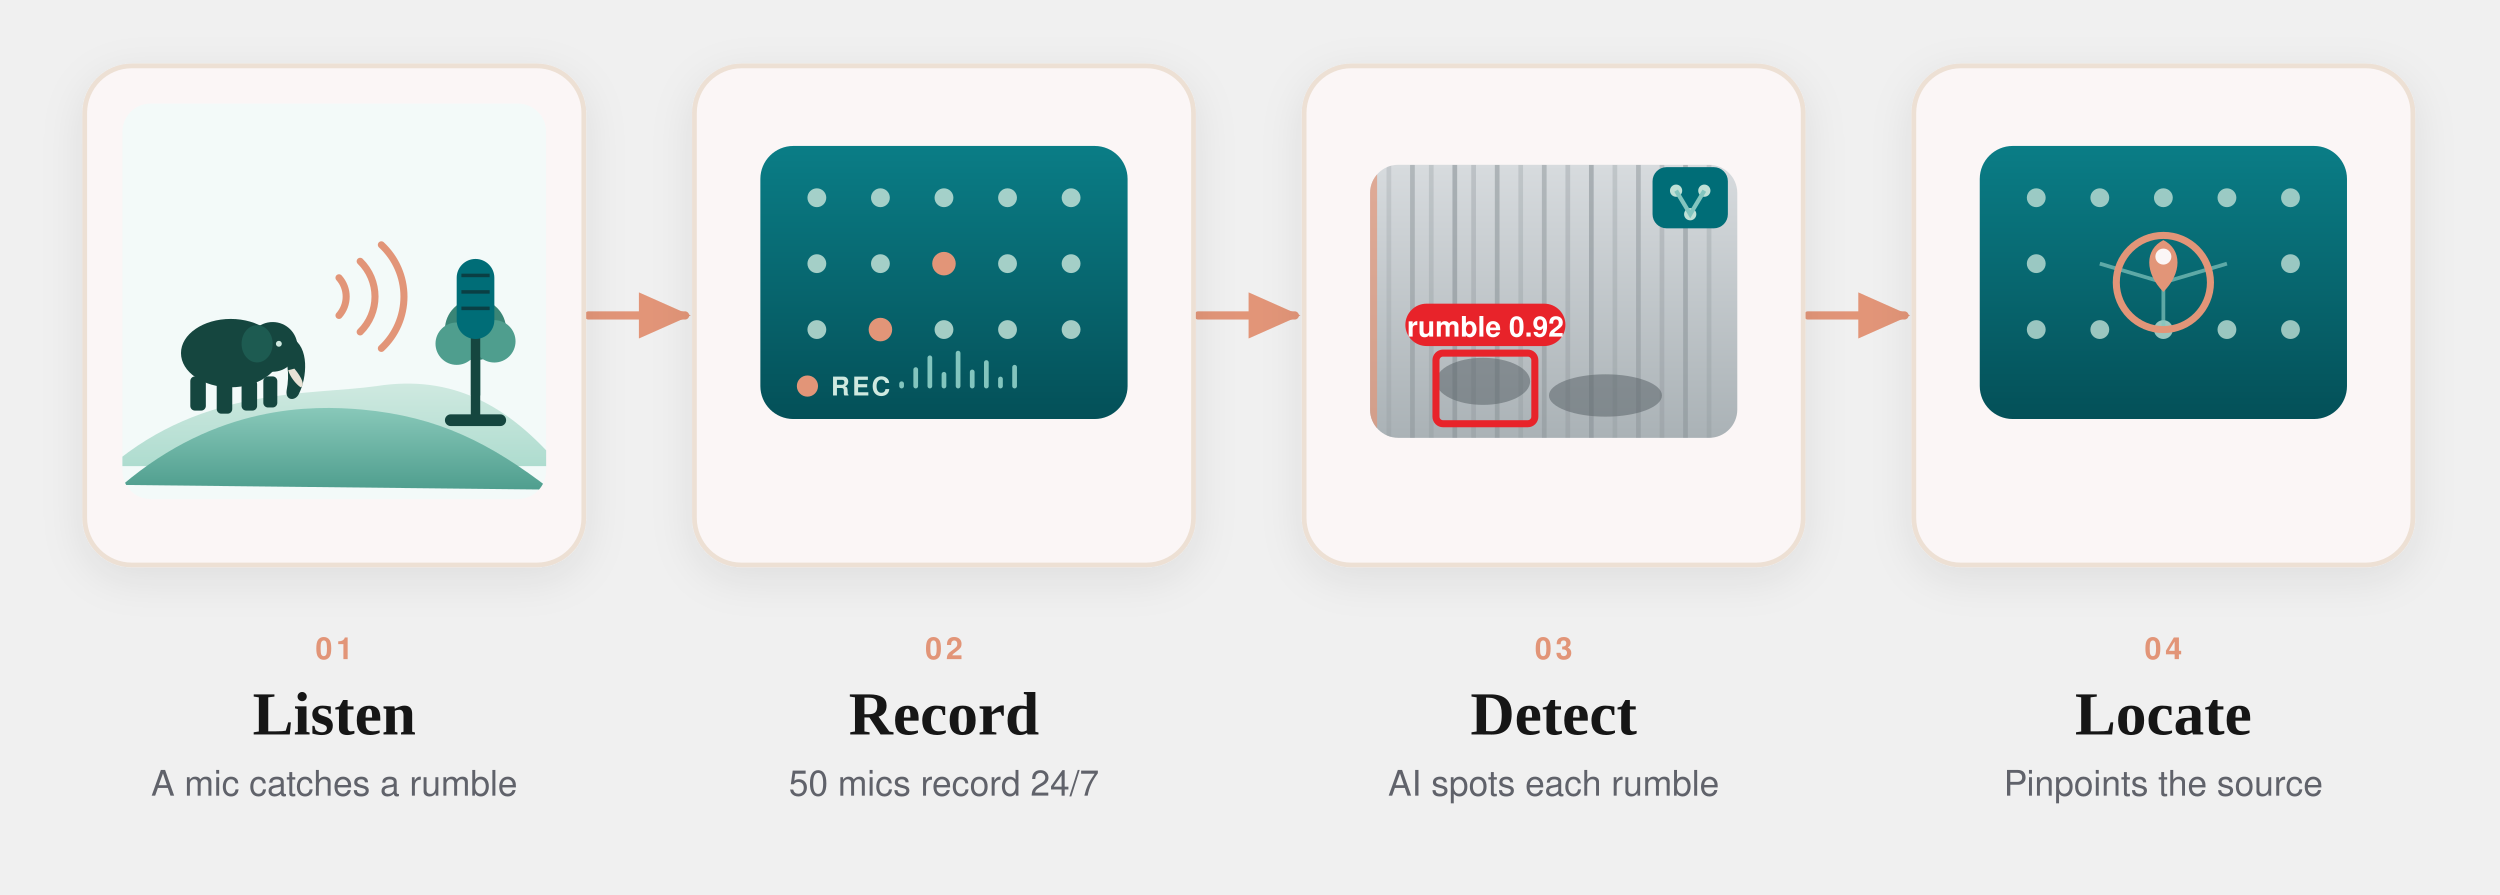
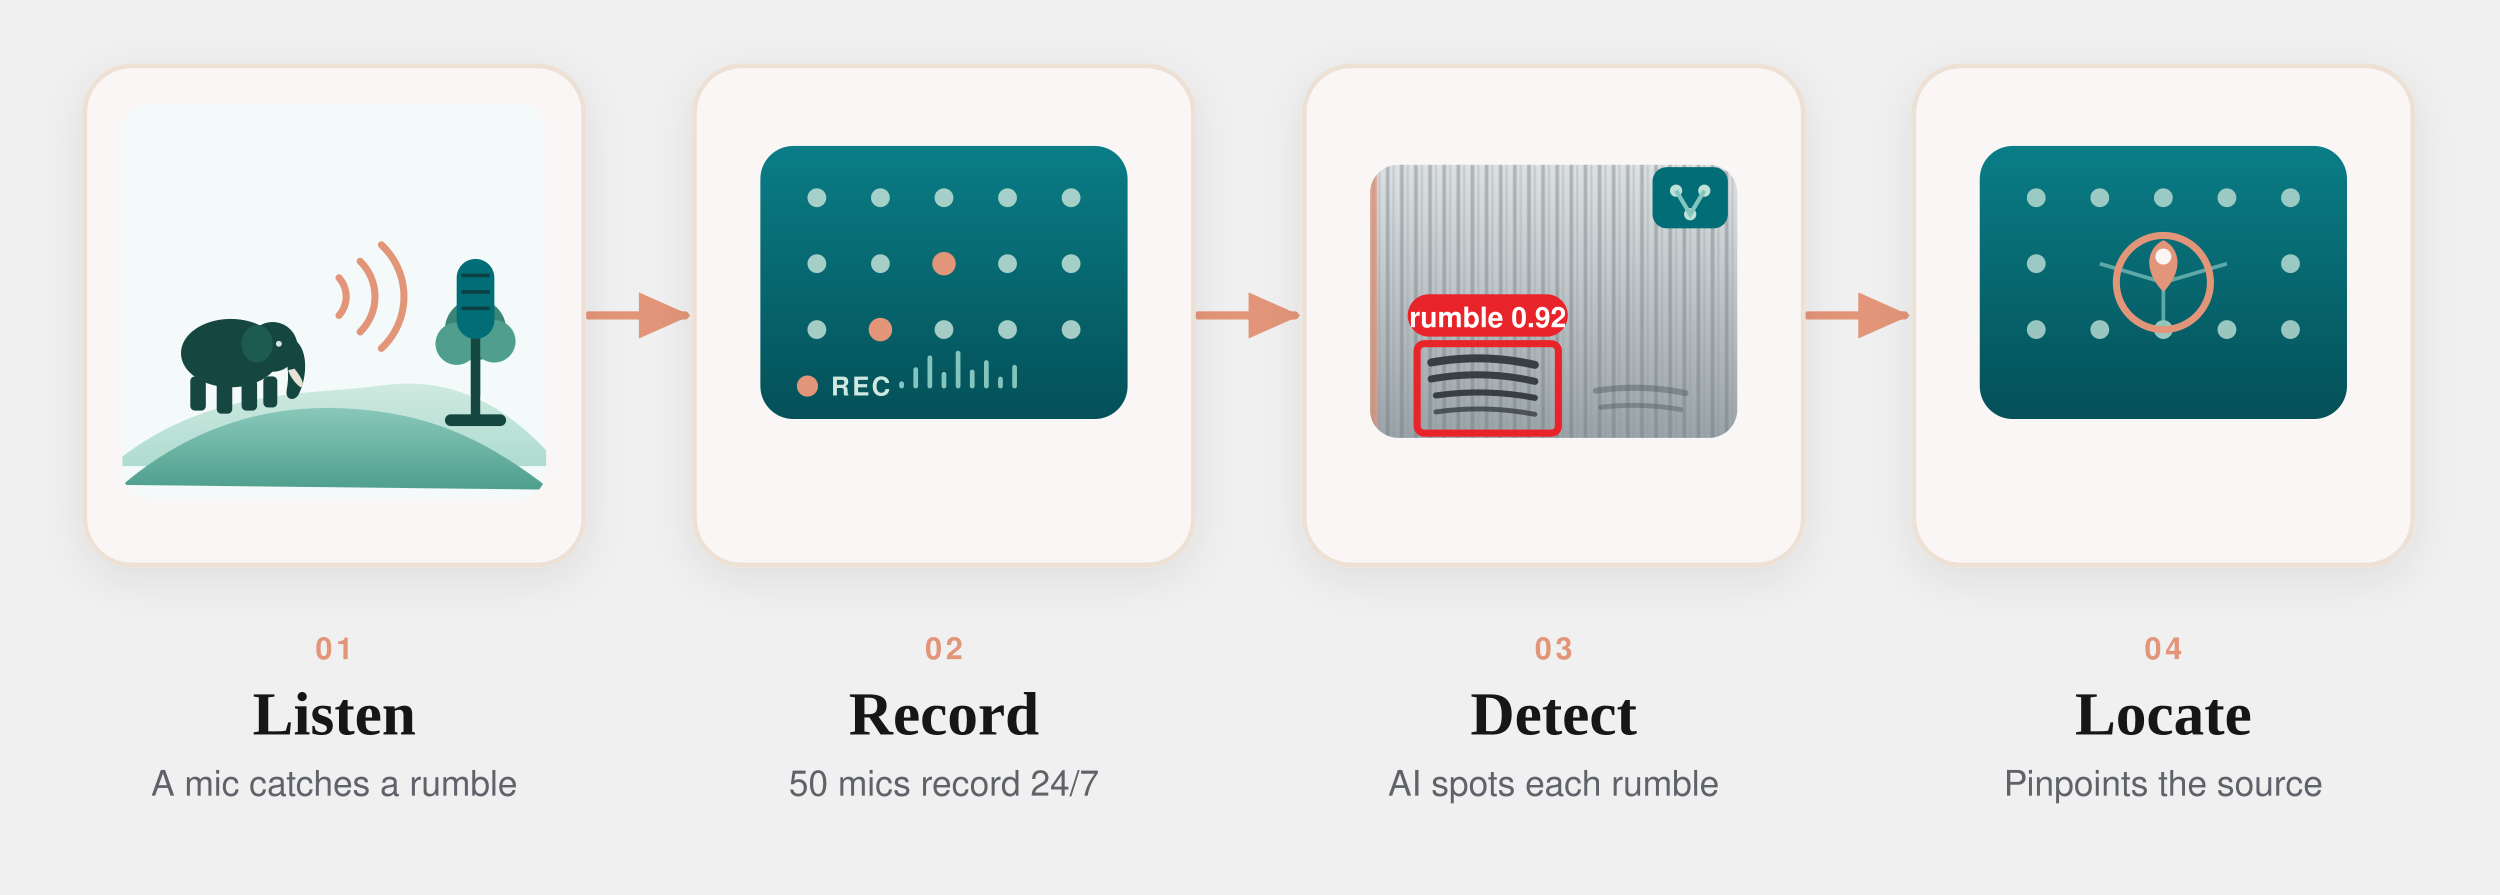
<svg xmlns="http://www.w3.org/2000/svg" viewBox="0 0 1062 380" font-family="Mulish, Helvetica, Arial, sans-serif">
  <defs>
    <linearGradient id="hill" x1="0" y1="0" x2="0" y2="1">
      <stop offset="0%" stop-color="#88c8b9" />
      <stop offset="100%" stop-color="#4f9e8e" />
    </linearGradient>
    <linearGradient id="hill2" x1="0" y1="0" x2="0" y2="1">
      <stop offset="0%" stop-color="#cfe9e0" />
      <stop offset="100%" stop-color="#aedccf" />
    </linearGradient>
    <linearGradient id="mapg" x1="0" y1="0" x2="0" y2="1">
      <stop offset="0%" stop-color="#0a7d86" />
      <stop offset="100%" stop-color="#045058" />
    </linearGradient>
    <linearGradient id="spectro" x1="0" y1="0" x2="0" y2="1">
-       <stop offset="0%" stop-color="#d7dbde" />
-       <stop offset="100%" stop-color="#aab2b6" />
-     </linearGradient>
+       <stop offset="0%" stop-color="#dde1e3" />
+       <stop offset="100%" stop-color="#9aa3a8" />
+     </linearGradient>
+     <pattern id="spec-noise" width="6" height="13" patternUnits="userSpaceOnUse">
+       <line x1="1.5" y1="0" x2="1.5" y2="13" stroke="#6f777c" stroke-width="1.6" opacity="0.4" />
+       <line x1="4" y1="0" x2="4" y2="13" stroke="#8b9398" stroke-width="1" opacity="0.26" />
+     </pattern>
    <marker id="arrow" viewBox="0 0 10 10" refX="8" refY="5" markerWidth="7" markerHeight="7" orient="auto-start-reverse">
      <path d="M0 1 L9 5 L0 9 Z" fill="#e29578" />
    </marker>
    <filter id="cardshadow" x="-20%" y="-20%" width="140%" height="150%">
      <feDropShadow dx="0" dy="5" stdDeviation="9" flood-color="#1c2b28" flood-opacity="0.08" />
    </filter>
    <style>
    .title { font-family: Newsreader, Georgia, 'Times New Roman', serif; font-size: 26px; font-weight: 600; fill: #161616; }
    .desc  { font-size: 15px; fill: #60626a; }
    .step  { font-size: 13px; font-weight: 700; letter-spacing: 0.12em; fill: #e29578; }
    .pill  { font-size: 12px; font-weight: 700; fill: #fff; }
    .wave  { animation: pulse 2.1s ease-in-out infinite; } .wave.w2 { animation-delay: -0.7s; } .wave.w3 { animation-delay: -1.4s; }
    .blink { animation: blink 1.4s steps(1,end) infinite; }
    .box   { animation: boxpulse 2.2s ease-in-out infinite; }
    .scan  { animation: sweep 3.2s ease-in-out infinite; }
    .ring  { transform-box: fill-box; transform-origin: 50% 50%; animation: ring 2.4s ease-out infinite; }
    .mic-on { animation: pulse 2s ease-in-out infinite; } .mic-on.b { animation-delay: -1s; }
    @keyframes pulse { 0%,100%{opacity:0.2} 50%{opacity:1} }
    @keyframes blink { 0%,49%{opacity:1} 50%,100%{opacity:0.25} }
    @keyframes boxpulse { 0%,100%{opacity:0.6} 50%{opacity:1} }
    @keyframes sweep { 0%{transform:translateX(0)} 50%{transform:translateX(108px)} 100%{transform:translateX(0)} }
    @keyframes ring { 0%{opacity:0.9; transform:scale(0.4)} 70%{opacity:0} 100%{opacity:0} }
    @media (prefers-reduced-motion: reduce) { * { animation: none !important; } }
  </style>
    <g id="elephant" fill="#15463f">
      <ellipse cx="0" cy="0" rx="32" ry="22" />
      <circle cx="27" cy="-4" r="16" />
      <ellipse cx="17" cy="-6" rx="10" ry="12" fill="#1d5b51" />
      <path d="M39 -10 C 51 -4 49 16 44 26 C 42 31 35 31 36 24 C 38 14 37 2 31 -3 Z" />
      <path d="M41 10 C 46 16 48 21 45 22 C 42 20 38 15 37 11 Z" fill="#e8e2d5" />
      <rect x="-26" y="15" width="10" height="22" rx="3" />
      <rect x="-9" y="17" width="10" height="22" rx="3" />
      <rect x="7" y="17" width="10" height="20" rx="3" />
      <rect x="21" y="15" width="9" height="20" rx="3" />
      <circle cx="31" cy="-6" r="1.9" fill="#cfe9e0" />
    </g>
  </defs>
  <g stroke="#e29578" stroke-width="3.5" fill="none" stroke-linecap="round">
    <line x1="250" y1="134" x2="291" y2="134" marker-end="url(#arrow)" />
    <line x1="509" y1="134" x2="550" y2="134" marker-end="url(#arrow)" />
    <line x1="768" y1="134" x2="809" y2="134" marker-end="url(#arrow)" />
  </g>
  <rect x="36" y="28" width="212" height="212" rx="20" fill="#fbf6f6" stroke="#ede0d4" stroke-width="2" filter="url(#cardshadow)" />
  <g transform="translate(142,128)">
    <clipPath id="c1">
      <rect x="-90" y="-84" width="180" height="168" rx="12" />
    </clipPath>
    <g clip-path="url(#c1)">
      <rect x="-90" y="-84" width="180" height="168" fill="#f3faf9" />
      <path d="M-95 70 C -55 36 -10 40 18 36 C 50 31 74 44 96 70 Z" fill="url(#hill2)" />
      <path d="M-90 78 C -50 44 -10 44 12 46 C 44 49 66 60 92 80 Z" fill="url(#hill)" />
      <g transform="translate(60,18)">
        <rect x="-2" y="0" width="4" height="22" fill="#3a8576" />
        <circle cx="0" cy="-6" r="13" fill="#3a8576" />
        <circle cx="-8" cy="0" r="9" fill="#4f9e8e" />
        <circle cx="8" cy="-1" r="9" fill="#4f9e8e" />
      </g>
      <g transform="translate(-44,22) scale(0.66)">
        <use href="#elephant" />
      </g>
      <g transform="translate(2,-2)" stroke="#e29578" stroke-width="3" fill="none" stroke-linecap="round">
        <path class="wave w1" d="M0 -8 A 12 12 0 0 1 0 8" />
        <path class="wave w2" d="M9 -15 A 21 21 0 0 1 9 15" />
        <path class="wave w3" d="M18 -22 A 30 30 0 0 1 18 22" />
      </g>
      <g transform="translate(60,2)">
        <rect x="-2" y="8" width="4" height="40" fill="#15463f" />
        <rect x="-13" y="46" width="26" height="5" rx="2.5" fill="#15463f" />
        <rect x="-8" y="-20" width="16" height="34" rx="8" fill="#006d77" />
        <g stroke="#0a3f44" stroke-width="1.5">
          <path d="M-6 -13 H6" />
          <path d="M-6 -6 H6" />
          <path d="M-6 1 H6" />
        </g>
      </g>
    </g>
  </g>
  <text class="step" x="142" y="280" text-anchor="middle">01</text>
  <text class="title" x="142" y="312" text-anchor="middle">Listen</text>
  <text class="desc" x="142" y="338" text-anchor="middle">A mic catches a rumble</text>
  <rect x="295" y="28" width="212" height="212" rx="20" fill="#fbf6f6" stroke="#ede0d4" stroke-width="2" filter="url(#cardshadow)" />
  <g transform="translate(401,128)">
    <rect x="-78" y="-66" width="156" height="116" rx="14" fill="url(#mapg)" />
    <g fill="#bfe0d6" opacity="0.85">
      <circle cx="-54" cy="-44" r="4" />
      <circle cx="-27" cy="-44" r="4" />
      <circle cx="0" cy="-44" r="4" />
      <circle cx="27" cy="-44" r="4" />
      <circle cx="54" cy="-44" r="4" />
      <circle cx="-54" cy="-16" r="4" />
      <circle cx="-27" cy="-16" r="4" />
      <circle cx="27" cy="-16" r="4" />
      <circle cx="54" cy="-16" r="4" />
      <circle cx="-54" cy="12" r="4" />
      <circle cx="-27" cy="12" r="4" />
      <circle cx="0" cy="12" r="4" />
      <circle cx="27" cy="12" r="4" />
      <circle cx="54" cy="12" r="4" />
    </g>
    <circle class="mic-on" cx="0" cy="-16" r="5" fill="#e29578" />
    <circle class="mic-on b" cx="-27" cy="12" r="5" fill="#e29578" />
    <g transform="translate(0,36)">
      <circle class="blink" cx="-58" cy="0" r="4.5" fill="#e29578" />
      <text x="-48" y="4" font-size="11" font-weight="700" fill="#cfe9e0" letter-spacing="0.1em">REC</text>
      <g stroke="#83c5be" stroke-width="2" stroke-linecap="round">
        <path d="M-18 0 V-1" />
        <path d="M-12 0 V-7" />
        <path d="M-6 0 V-12" />
        <path d="M0 0 V-5" />
        <path d="M6 0 V-14" />
        <path d="M12 0 V-6" />
        <path d="M18 0 V-10" />
        <path d="M24 0 V-3" />
        <path d="M30 0 V-8" />
      </g>
    </g>
  </g>
  <text class="step" x="401" y="280" text-anchor="middle">02</text>
  <text class="title" x="401" y="312" text-anchor="middle">Record</text>
  <text class="desc" x="401" y="338" text-anchor="middle">50 mics record 24/7</text>
  <rect x="554" y="28" width="212" height="212" rx="20" fill="#fbf6f6" stroke="#ede0d4" stroke-width="2" filter="url(#cardshadow)" />
  <g transform="translate(660,128)">
    <clipPath id="c3">
      <rect x="-78" y="-58" width="156" height="116" rx="12" />
    </clipPath>
    <rect x="-78" y="-58" width="156" height="116" rx="12" fill="url(#spectro)" />
    <g clip-path="url(#c3)">
-       <g stroke="#8b9398" stroke-width="2">
-         <path d="M-70 58 V-58" opacity="0.25" />
-         <path d="M-60 58 V-58" opacity="0.5" />
-         <path d="M-52 58 V-58" opacity="0.3" />
-         <path d="M-42 58 V-58" opacity="0.6" />
-         <path d="M-34 58 V-58" opacity="0.35" />
-         <path d="M-24 58 V-58" opacity="0.55" />
-         <path d="M-14 58 V-58" opacity="0.3" />
-         <path d="M-4 58 V-58" opacity="0.5" />
-         <path d="M6 58 V-58" opacity="0.35" />
-         <path d="M16 58 V-58" opacity="0.6" />
-         <path d="M26 58 V-58" opacity="0.3" />
-         <path d="M36 58 V-58" opacity="0.5" />
-         <path d="M46 58 V-58" opacity="0.35" />
-         <path d="M56 58 V-58" opacity="0.55" />
-         <path d="M66 58 V-58" opacity="0.3" />
-       </g>
-       <g fill="#5b6469" opacity="0.55">
-         <ellipse cx="-30" cy="34" rx="20" ry="10" />
-         <ellipse cx="22" cy="40" rx="24" ry="9" />
+       <rect x="-78" y="-58" width="156" height="116" fill="url(#spec-noise)" />
+       <g stroke="#373f43" stroke-linecap="round" fill="none">
+         <path stroke-width="3.4" d="M-52 26 q 22 -4 44 1" />
+         <path stroke-width="3" d="M-52 33 q 22 -4 44 1" />
+         <path stroke-width="2.6" d="M-50 40 q 21 -3 42 1" />
+         <path stroke-width="2.1" d="M-50 47 q 21 -3 42 1" opacity="0.8" />
+       </g>
+       <g stroke="#525a5e" stroke-linecap="round" fill="none" opacity="0.45">
+         <path stroke-width="2.6" d="M18 38 q 19 -3 38 1" />
+         <path stroke-width="2.1" d="M20 45 q 17 -2 34 1" />
      </g>
      <rect class="scan" x="-78" y="-58" width="3" height="116" fill="#e29578" opacity="0.7" />
    </g>
-     <rect class="box" x="-50" y="22" width="42" height="30" rx="3" fill="none" stroke="#e8232a" stroke-width="3" />
-     <g transform="translate(-29,12)">
+     <rect class="box" x="-58" y="18" width="60" height="38" rx="3" fill="none" stroke="#e8232a" stroke-width="3" />
+     <g transform="translate(-28,8)">
      <rect x="-34" y="-11" width="68" height="18" rx="9" fill="#e8232a" />
      <text class="pill" x="0" y="3" text-anchor="middle">rumble 0.92</text>
    </g>
    <g transform="translate(58,-44)">
      <rect x="-16" y="-13" width="32" height="26" rx="6" fill="#006d77" />
      <circle cx="-6" cy="-3" r="2.6" fill="#bfe0d6" />
      <circle cx="6" cy="-3" r="2.6" fill="#bfe0d6" />
      <circle cx="0" cy="7" r="2.6" fill="#bfe0d6" />
      <path d="M-6 -3 L0 7 L6 -3" stroke="#83c5be" stroke-width="1.8" fill="none" />
    </g>
  </g>
  <text class="step" x="660" y="280" text-anchor="middle">03</text>
  <text class="title" x="660" y="312" text-anchor="middle">Detect</text>
  <text class="desc" x="660" y="338" text-anchor="middle">AI spots each rumble</text>
  <rect x="813" y="28" width="212" height="212" rx="20" fill="#fbf6f6" stroke="#ede0d4" stroke-width="2" filter="url(#cardshadow)" />
  <g transform="translate(919,128)">
    <rect x="-78" y="-66" width="156" height="116" rx="14" fill="url(#mapg)" />
    <g fill="#bfe0d6" opacity="0.8">
      <circle cx="-54" cy="-44" r="4" />
      <circle cx="-27" cy="-44" r="4" />
      <circle cx="0" cy="-44" r="4" />
      <circle cx="27" cy="-44" r="4" />
      <circle cx="54" cy="-44" r="4" />
      <circle cx="-54" cy="-16" r="4" />
      <circle cx="54" cy="-16" r="4" />
      <circle cx="-54" cy="12" r="4" />
      <circle cx="-27" cy="12" r="4" />
      <circle cx="0" cy="12" r="4" />
      <circle cx="27" cy="12" r="4" />
      <circle cx="54" cy="12" r="4" />
    </g>
    <g stroke="#83c5be" stroke-width="1.6" opacity="0.7">
      <path d="M-27 -16 L0 -8" />
      <path d="M27 -16 L0 -8" />
      <path d="M0 12 L0 -8" />
    </g>
    <circle class="ring" cx="0" cy="-8" r="20" fill="none" stroke="#e29578" stroke-width="3" />
    <g transform="translate(0,-10)">
      <path d="M0 6 C -8 -2 -8 -12 0 -16 C 8 -12 8 -2 0 6 Z" fill="#e29578" />
      <circle cx="0" cy="-9" r="3.4" fill="#fbf6f6" />
    </g>
  </g>
  <text class="step" x="919" y="280" text-anchor="middle">04</text>
  <text class="title" x="919" y="312" text-anchor="middle">Locate</text>
  <text class="desc" x="919" y="338" text-anchor="middle">Pinpoints the source</text>
</svg>
